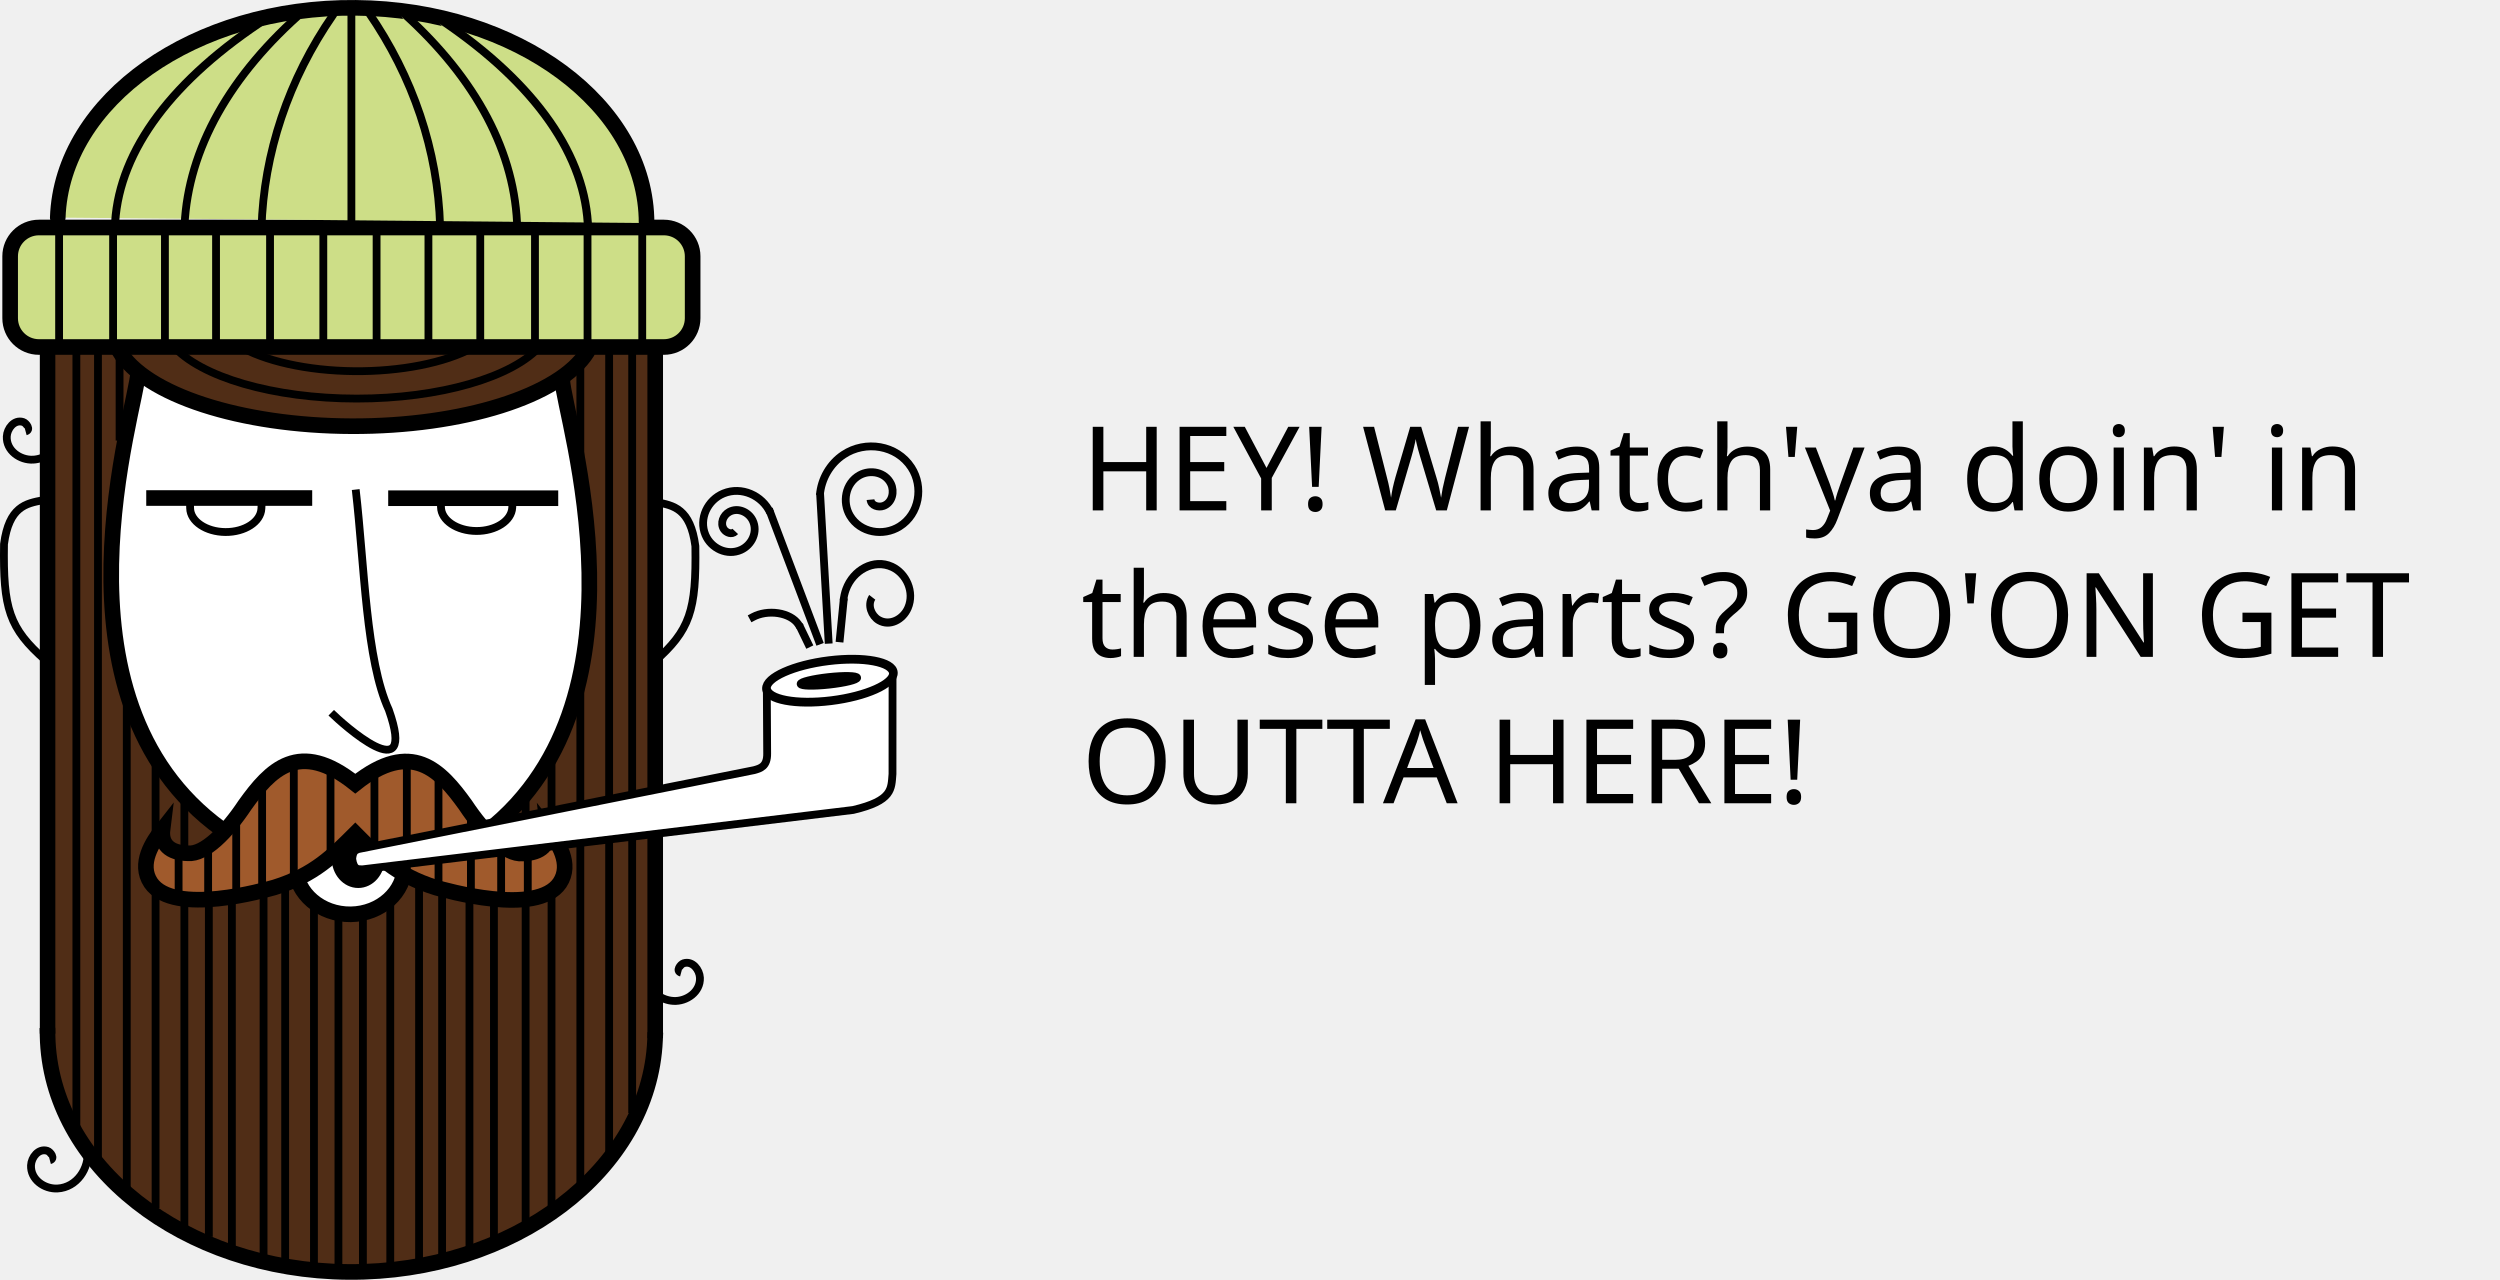
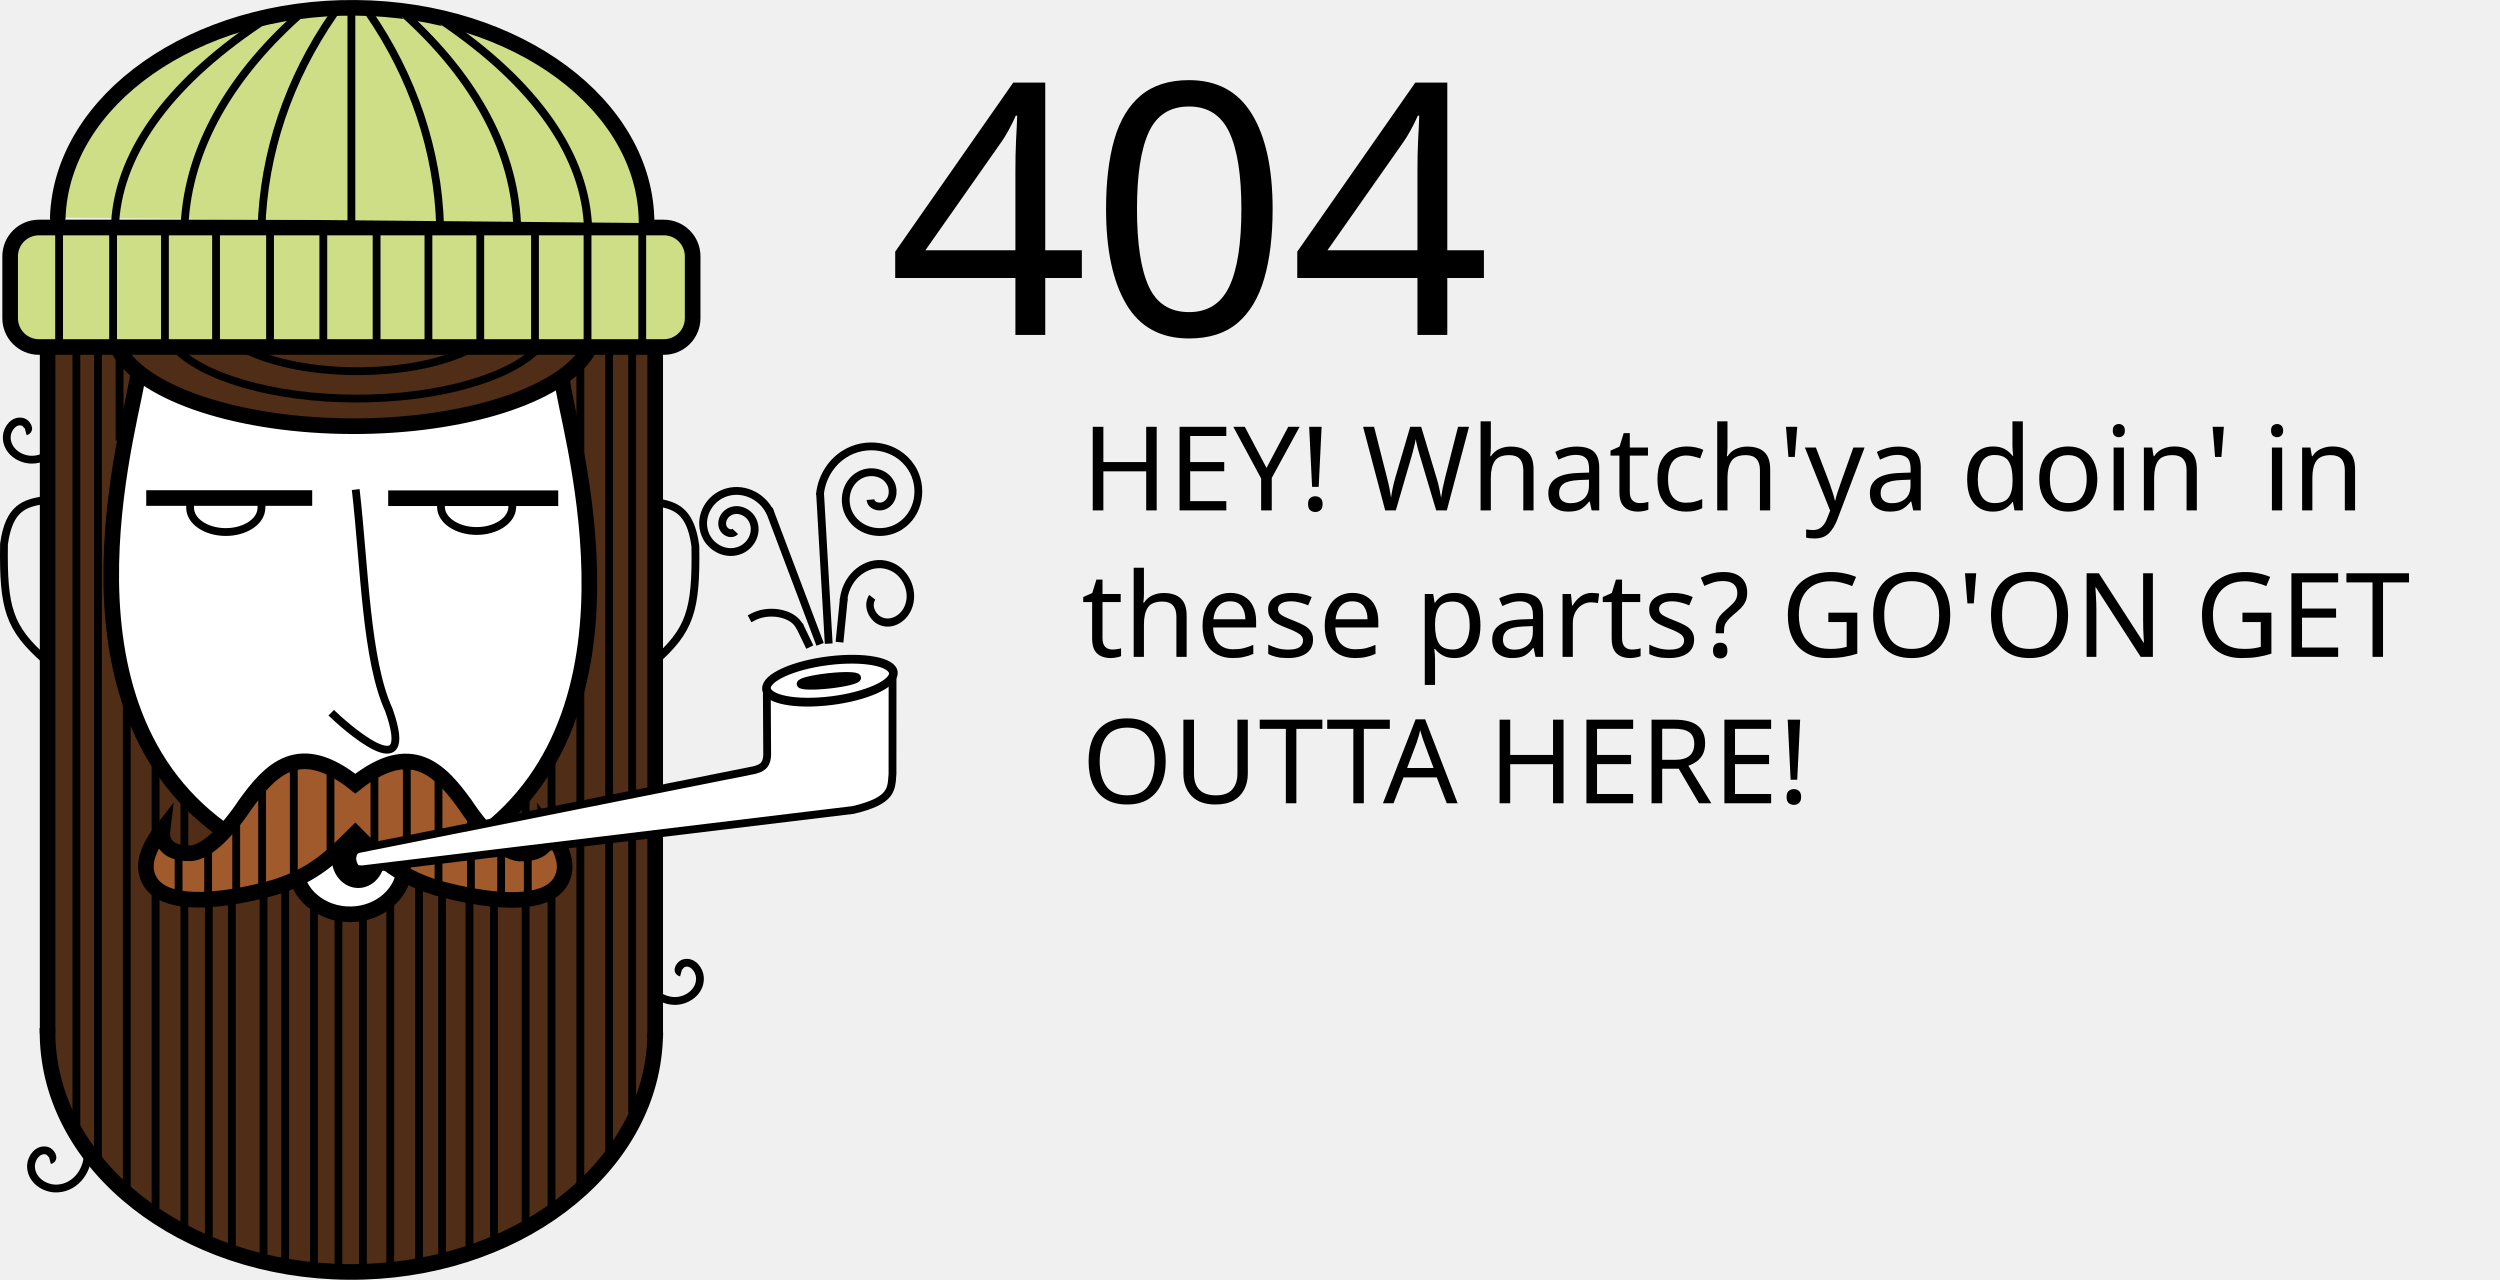
<svg xmlns="http://www.w3.org/2000/svg" id="svg2" version="1.1" width="640.216" height="327.732" viewBox="0 0 640.216 327.732">
  <defs id="defs6" />
  <g id="image" transform="translate(48.15241,58.90813)">
    <g id="g4351" transform="matrix(2,0,0,2,-271.9557,-104.9578)">
      <path style="fill:#502d16;fill-rule:evenodd;stroke:#000000;stroke-width:0.1;stroke-linecap:butt;stroke-linejoin:miter;stroke-miterlimit:4;stroke-dasharray:none;stroke-opacity:1" d="m 118.359,67.269 76.89,0.184 0.182,89.423 -1.818,7.744 -3.181,5.623 -4.09,4.978 -5.544,3.964 -6.453,3.503 -7.907,2.305 -6.998,1.014 -7.544,-0.277 -7.271,-1.475 -7.18,-2.397 -6.453,-3.872 -6.817,-6.361 -3.635,-5.808 -1.727,-5.347 -0.364,-4.425 z" id="path4596" />
      <path style="fill:#ffffff;fill-rule:evenodd;stroke:#000000;stroke-width:1px;stroke-linecap:butt;stroke-linejoin:miter;stroke-opacity:1" d="m 129.584,70.553 7.431,4.041 8.343,1.825 9.256,1.173 11.994,-0.652 8.474,-1.695 5.736,-2.216 2.998,-1.564 2.998,15.514 0.521,10.299 -1.304,12.385 -2.086,7.952 -5.215,7.692 -5.475,7.17 -9.908,1.304 -0.521,3.259 -2.936,2.321 -2.95,0.691 -3.365,-0.369 -2.12,-1.567 -1.659,-2.397 -14.012,-10.14 -5.028,-7.182 -3.39,-9.386 -1.304,-8.995 0,-9.647 z" id="path4647" />
      <g id="beanie" style="fill:#cdde87;stroke:#000000;stroke-opacity:1">
        <rect ry="3.687" y="52.155" x="113.201" height="15.302" width="87.389" id="rect4139" style="fill:#cdde87;fill-opacity:1;stroke:#000000;stroke-width:2;stroke-linecap:round;stroke-linejoin:round;stroke-miterlimit:4;stroke-dasharray:none;stroke-opacity:1" />
        <path id="path4141" d="m 119.469,52.155 0,15.118" style="fill:#cdde87;fill-rule:evenodd;stroke:#000000;stroke-width:1px;stroke-linecap:butt;stroke-linejoin:miter;stroke-opacity:1" />
        <path id="path4143" d="m 126.383,51.971 0,15.118" style="fill:#cdde87;fill-rule:evenodd;stroke:#000000;stroke-width:1px;stroke-linecap:butt;stroke-linejoin:miter;stroke-opacity:1" />
        <path id="path4145" d="m 133.02,52.247 0,14.657" style="fill:#cdde87;fill-rule:evenodd;stroke:#000000;stroke-width:1px;stroke-linecap:butt;stroke-linejoin:miter;stroke-opacity:1" />
        <path id="path4147" d="m 139.565,52.339 0,14.565" style="fill:#cdde87;fill-rule:evenodd;stroke:#000000;stroke-width:1px;stroke-linecap:butt;stroke-linejoin:miter;stroke-opacity:1" />
        <path id="path4149" d="m 146.479,52.431 0,14.473" style="fill:#cdde87;fill-rule:evenodd;stroke:#000000;stroke-width:1px;stroke-linecap:butt;stroke-linejoin:miter;stroke-opacity:1" />
        <path id="path4151" d="m 153.3,52.431 0,14.473" style="fill:#cdde87;fill-rule:evenodd;stroke:#000000;stroke-width:1px;stroke-linecap:butt;stroke-linejoin:miter;stroke-opacity:1" />
        <path id="path4153" d="m 160.122,52.431 0,14.565" style="fill:#cdde87;fill-rule:evenodd;stroke:#000000;stroke-width:1px;stroke-linecap:butt;stroke-linejoin:miter;stroke-opacity:1" />
        <path id="path4155" d="m 166.759,52.616 0,14.288" style="fill:#cdde87;fill-rule:evenodd;stroke:#000000;stroke-width:1px;stroke-linecap:butt;stroke-linejoin:miter;stroke-opacity:1" />
        <path id="path4157" d="m 173.396,52.524 0,14.841" style="fill:#cdde87;fill-rule:evenodd;stroke:#000000;stroke-width:1px;stroke-linecap:butt;stroke-linejoin:miter;stroke-opacity:1" />
        <path id="path4159" d="m 180.402,52.524 0,14.473" style="fill:#cdde87;fill-rule:evenodd;stroke:#000000;stroke-width:1px;stroke-linecap:butt;stroke-linejoin:miter;stroke-opacity:1" />
        <path id="path4161" d="m 187.131,52.431 0,14.749" style="fill:#cdde87;fill-rule:evenodd;stroke:#000000;stroke-width:1px;stroke-linecap:butt;stroke-linejoin:miter;stroke-opacity:1" />
        <path id="path4163" d="m 194.137,52.339 0,14.657" style="fill:#cdde87;fill-rule:evenodd;stroke:#000000;stroke-width:1px;stroke-linecap:butt;stroke-linejoin:miter;stroke-opacity:1" />
        <path transform="scale(1,-1)" d="m 194.69,-51.588 a 37.703,27.563 0 0 1 -37.222,27.56 37.703,27.563 0 0 1 -38.171,-26.858" id="path4165" style="fill:#cdde87;fill-opacity:1;stroke:#000000;stroke-width:2;stroke-linecap:round;stroke-linejoin:round;stroke-miterlimit:4;stroke-dasharray:none;stroke-opacity:1" />
        <path transform="scale(1,-1)" d="M 146.23,-25.254 A 138.514,53.68 0 0 1 126.648,-51.431" id="path4171" style="fill:#cdde87;fill-opacity:1;stroke:#000000;stroke-width:1.028;stroke-linecap:round;stroke-linejoin:round;stroke-miterlimit:4;stroke-dasharray:none;stroke-opacity:1" />
        <path transform="scale(1,-1)" d="M 150.967,-24.269 A 109.168,56.515 0 0 1 135.533,-51.829" id="path4171-6" style="fill:#cdde87;fill-opacity:1;stroke:#000000;stroke-width:1;stroke-linecap:round;stroke-linejoin:round;stroke-miterlimit:4;stroke-dasharray:none;stroke-opacity:1" />
        <path transform="scale(1,-1)" d="m 154.579,-24.898 a 65.056,56.205 0 0 1 -9.197,-27.409" id="path4171-0" style="fill:#cdde87;fill-opacity:1;stroke:#000000;stroke-width:1;stroke-linecap:round;stroke-linejoin:round;stroke-miterlimit:4;stroke-dasharray:none;stroke-opacity:1" />
        <path id="path4196" d="m 156.895,24.5 0,27.286" style="fill:#cdde87;fill-rule:evenodd;stroke:#000000;stroke-width:1px;stroke-linecap:butt;stroke-linejoin:miter;stroke-opacity:1" />
        <path transform="scale(-1,-1)" d="m -167.412,-24.93 a 139.723,54.597 0 0 1 -19.753,-26.625" id="path4171-9" style="fill:#cdde87;fill-opacity:1;stroke:#000000;stroke-width:1.041;stroke-linecap:round;stroke-linejoin:round;stroke-miterlimit:4;stroke-dasharray:none;stroke-opacity:1" />
        <path transform="scale(-1,-1)" d="M -162.669,-23.939 A 109.168,56.515 0 0 1 -178.102,-51.499" id="path4171-6-6" style="fill:#cdde87;fill-opacity:1;stroke:#000000;stroke-width:1;stroke-linecap:round;stroke-linejoin:round;stroke-miterlimit:4;stroke-dasharray:none;stroke-opacity:1" />
        <path transform="scale(-1,-1)" d="m -159.057,-24.567 a 65.056,56.205 0 0 1 -9.197,-27.409" id="path4171-0-4" style="fill:#cdde87;fill-opacity:1;stroke:#000000;stroke-width:1;stroke-linecap:round;stroke-linejoin:round;stroke-miterlimit:4;stroke-dasharray:none;stroke-opacity:1" />
      </g>
      <path style="fill:none;fill-rule:evenodd;stroke:#000000;stroke-width:2;stroke-linecap:butt;stroke-linejoin:miter;stroke-miterlimit:4;stroke-dasharray:none;stroke-opacity:1" d="m 130.627,86.794 21.25,0" id="path4262" />
      <path style="fill:none;fill-rule:evenodd;stroke:#000000;stroke-width:2;stroke-linecap:butt;stroke-linejoin:miter;stroke-miterlimit:4;stroke-dasharray:none;stroke-opacity:1" d="m 161.608,86.818 21.771,0" id="path4264" />
      <path style="fill:none;fill-opacity:1;stroke:#000000;stroke-width:1;stroke-linecap:square;stroke-linejoin:round;stroke-miterlimit:4;stroke-dasharray:none;stroke-opacity:1" id="path4266" d="m 145.37,88.166 a 4.563,3.088 0 0 1 -4.603,2.982 4.563,3.088 0 0 1 -4.52,-3.039" />
      <path style="fill:none;fill-opacity:1;stroke:#000000;stroke-width:1;stroke-linecap:square;stroke-linejoin:round;stroke-miterlimit:4;stroke-dasharray:none;stroke-opacity:1" id="path4266-7" d="m 177.49,88.032 a 4.563,3.088 0 0 1 -4.603,2.982 4.563,3.088 0 0 1 -4.52,-3.039" />
      <path style="fill:none;fill-rule:evenodd;stroke:#000000;stroke-width:1px;stroke-linecap:butt;stroke-linejoin:miter;stroke-opacity:1" id="path4283" d="m -118.285,171.586 c -0.726,-0.196 -0.094,-1.075 0.326,-1.206 1.137,-0.355 2.041,0.843 2.086,1.858 0.08,1.815 -1.705,3.058 -3.39,2.966 -2.473,-0.136 -4.096,-2.574 -3.846,-4.921 0.001,-0.01 0.002,-0.021 0.003,-0.031" transform="scale(-1,1)" />
      <path style="fill:none;fill-rule:evenodd;stroke:#000000;stroke-width:1px;stroke-linecap:butt;stroke-linejoin:miter;stroke-opacity:1" id="path4283-1" d="m 199.113,147.569 c -0.726,-0.196 -0.094,-1.075 0.326,-1.206 1.137,-0.355 2.041,0.843 2.086,1.858 0.08,1.815 -1.705,3.058 -3.39,2.966 -0.759,-0.042 -1.494,-0.321 -2.103,-0.772" />
      <path style="fill:none;fill-rule:evenodd;stroke:#000000;stroke-width:1px;stroke-linecap:butt;stroke-linejoin:miter;stroke-opacity:1" id="path4283-1-7" d="m -115.181,78.263 c -0.726,-0.196 -0.094,-1.075 0.326,-1.206 1.137,-0.355 2.041,0.843 2.086,1.858 0.08,1.815 -1.705,3.058 -3.39,2.966 -0.759,-0.042 -1.494,-0.321 -2.103,-0.772" transform="scale(-1,1)" />
      <path style="fill:none;fill-rule:evenodd;stroke:#000000;stroke-width:1px;stroke-linecap:butt;stroke-linejoin:miter;stroke-opacity:1" d="m 117.392,87.076 c -2.165,0.415 -4.339,0.8 -4.978,5.623 -0.123,8.254 0.645,10.759 5.304,14.857" id="path4319" />
      <path style="fill:none;fill-rule:evenodd;stroke:#000000;stroke-width:1px;stroke-linecap:butt;stroke-linejoin:miter;stroke-opacity:1" d="m 195.961,87.326 c 2.165,0.415 4.339,0.8 4.978,5.623 0.123,8.254 -0.645,10.759 -5.304,14.857" id="path4319-2" />
      <path style="fill:none;fill-opacity:1;stroke:#000000;stroke-width:2;stroke-linecap:square;stroke-linejoin:round;stroke-miterlimit:4;stroke-dasharray:none;stroke-opacity:1" id="path4353" d="m 163.717,133.829 a 7.006,6.268 0 0 1 -6.9,6.268 7.006,6.268 0 0 1 -7.108,-6.078" />
      <path style="fill:none;fill-rule:evenodd;stroke:#000000;stroke-width:1px;stroke-linecap:butt;stroke-linejoin:miter;stroke-opacity:1" d="m 157.448,85.709 c 1.145,9.94 1.31,21.839 4.24,28.208 3.721,10.52 -5.98,1.744 -7.375,0.369" id="path4357" />
      <ellipse style="fill:#000000;fill-opacity:1;stroke:#000000;stroke-width:1;stroke-linecap:square;stroke-linejoin:round;stroke-miterlimit:4;stroke-dasharray:none;stroke-opacity:1" id="path4486" cx="157.771" cy="132.907" rx="2.904" ry="3.319" d="m 160.675,132.907 a 2.904,3.319 0 0 1 -2.904,3.319 2.904,3.319 0 0 1 -2.904,-3.319 2.904,3.319 0 0 1 2.904,-3.319 2.904,3.319 0 0 1 2.904,3.319 z" />
      <g id="beard">
        <path d="m 187.09,68.098 a 30.881,12.629 0 0 1 -30.159,9.499 30.881,12.629 0 0 1 -29.793,-9.691" id="path4233" style="fill:none;fill-opacity:1;stroke:#000000;stroke-width:2;stroke-linecap:round;stroke-linejoin:round;stroke-miterlimit:4;stroke-dasharray:none;stroke-opacity:1" />
        <path d="m 181.165,67.248 a 25.014,10.23 0 0 1 -23.606,6.813 25.014,10.23 0 0 1 -23.568,-6.835" id="path4233-3" style="fill:none;fill-opacity:1;stroke:#000000;stroke-width:1;stroke-linecap:round;stroke-linejoin:round;stroke-miterlimit:4;stroke-dasharray:none;stroke-opacity:1" />
        <path d="m 172.442,67.549 a 18.529,7.577 0 0 1 -15.223,3.002 18.529,7.577 0 0 1 -14.85,-3.3" id="path4233-38" style="fill:none;fill-opacity:1;stroke:#000000;stroke-width:1;stroke-linecap:round;stroke-linejoin:round;stroke-miterlimit:4;stroke-dasharray:none;stroke-opacity:1" />
        <path id="path4256" d="m 117.994,67.826 0,87.551" style="fill:none;fill-rule:evenodd;stroke:#000000;stroke-width:1.987;stroke-linecap:butt;stroke-linejoin:miter;stroke-miterlimit:4;stroke-dasharray:none;stroke-opacity:1" />
        <path id="path4258" d="m 195.796,67.457 0,88.496" style="fill:none;fill-rule:evenodd;stroke:#000000;stroke-width:2;stroke-linecap:butt;stroke-linejoin:miter;stroke-miterlimit:4;stroke-dasharray:none;stroke-opacity:1" />
        <path d="m 195.773,156.213 a 38.904,30.733 0 0 1 -39.243,29.676 38.904,30.733 0 0 1 -38.538,-30.247" id="path4260" style="fill:none;fill-opacity:1;stroke:#000000;stroke-width:2.001;stroke-linecap:square;stroke-linejoin:round;stroke-miterlimit:4;stroke-dasharray:none;stroke-opacity:1" />
        <path id="path4336" d="m 129.609,70.591 c -0.139,4.444 -12.642,41.788 10.693,58.628" style="fill:none;fill-rule:evenodd;stroke:#000000;stroke-width:2;stroke-linecap:butt;stroke-linejoin:miter;stroke-miterlimit:4;stroke-dasharray:none;stroke-opacity:1" />
        <path id="path4336-6" d="m 183.899,71.677 c 0.139,4.444 12.642,41.788 -10.693,58.628" style="fill:none;fill-rule:evenodd;stroke:#000000;stroke-width:2;stroke-linecap:butt;stroke-linejoin:miter;stroke-miterlimit:4;stroke-dasharray:none;stroke-opacity:1" />
        <path id="path4438" d="m 121.681,67.642 0,100.111" style="fill:none;fill-rule:evenodd;stroke:#000000;stroke-width:1px;stroke-linecap:butt;stroke-linejoin:miter;stroke-opacity:1" />
        <path id="path4440" d="m 124.447,67.642 0,104.167" style="fill:none;fill-rule:evenodd;stroke:#000000;stroke-width:1px;stroke-linecap:butt;stroke-linejoin:miter;stroke-opacity:1" />
        <path id="path4442" d="m 127.212,68.563 0,10.878" style="fill:none;fill-rule:evenodd;stroke:#000000;stroke-width:1px;stroke-linecap:butt;stroke-linejoin:miter;stroke-opacity:1" />
        <path id="path4444" d="m 128.134,112.996 0,62.316" style="fill:none;fill-rule:evenodd;stroke:#000000;stroke-width:1px;stroke-linecap:butt;stroke-linejoin:miter;stroke-opacity:1" />
        <path id="path4446" d="m 131.822,120.001 0,57.706" style="fill:none;fill-rule:evenodd;stroke:#000000;stroke-width:1px;stroke-linecap:butt;stroke-linejoin:miter;stroke-opacity:1" />
        <path id="path4448" d="m 135.509,124.795 0,55.494" style="fill:none;fill-rule:evenodd;stroke:#000000;stroke-width:1px;stroke-linecap:butt;stroke-linejoin:miter;stroke-opacity:1" />
        <path id="path4450" d="m 138.643,138.069 0,43.326" style="fill:none;fill-rule:evenodd;stroke:#000000;stroke-width:1px;stroke-linecap:butt;stroke-linejoin:miter;stroke-opacity:1" />
        <path id="path4452" d="m 141.593,138.069 0,44.801" style="fill:none;fill-rule:evenodd;stroke:#000000;stroke-width:1px;stroke-linecap:butt;stroke-linejoin:miter;stroke-opacity:1" />
        <path id="path4454" d="m 145.649,137.147 0,47.013" style="fill:none;fill-rule:evenodd;stroke:#000000;stroke-width:1px;stroke-linecap:butt;stroke-linejoin:miter;stroke-opacity:1" />
        <path id="path4456" d="m 148.414,136.226 0,48.119" style="fill:none;fill-rule:evenodd;stroke:#000000;stroke-width:1px;stroke-linecap:butt;stroke-linejoin:miter;stroke-opacity:1" />
        <path id="path4458" d="m 152.102,138.438 0,46.829" style="fill:none;fill-rule:evenodd;stroke:#000000;stroke-width:1px;stroke-linecap:butt;stroke-linejoin:miter;stroke-opacity:1" />
        <path id="path4460" d="m 155.236,139.913 0,45.723" style="fill:none;fill-rule:evenodd;stroke:#000000;stroke-width:1px;stroke-linecap:butt;stroke-linejoin:miter;stroke-opacity:1" />
        <path id="path4462" d="m 158.37,140.097 0,45.723" style="fill:none;fill-rule:evenodd;stroke:#000000;stroke-width:1px;stroke-linecap:butt;stroke-linejoin:miter;stroke-opacity:1" />
        <path id="path4464" d="m 161.873,138.254 0,47.382" style="fill:none;fill-rule:evenodd;stroke:#000000;stroke-width:1px;stroke-linecap:butt;stroke-linejoin:miter;stroke-opacity:1" />
        <path id="path4466" d="m 165.56,136.041 0,49.226" style="fill:none;fill-rule:evenodd;stroke:#000000;stroke-width:1px;stroke-linecap:butt;stroke-linejoin:miter;stroke-opacity:1" />
        <path id="path4468" d="m 168.51,137.147 0,47.013" style="fill:none;fill-rule:evenodd;stroke:#000000;stroke-width:1px;stroke-linecap:butt;stroke-linejoin:miter;stroke-opacity:1" />
        <path id="path4470" d="m 172.013,137.701 0,45.354" style="fill:none;fill-rule:evenodd;stroke:#000000;stroke-width:1px;stroke-linecap:butt;stroke-linejoin:miter;stroke-opacity:1" />
        <path id="path4472" d="m 175.147,138.254 0,43.51" style="fill:none;fill-rule:evenodd;stroke:#000000;stroke-width:1px;stroke-linecap:butt;stroke-linejoin:miter;stroke-opacity:1" />
        <path id="path4474" d="m 179.204,124.426 0,55.31" style="fill:none;fill-rule:evenodd;stroke:#000000;stroke-width:1px;stroke-linecap:butt;stroke-linejoin:miter;stroke-opacity:1" />
        <path id="path4476" d="m 182.522,119.633 0,58.075" style="fill:none;fill-rule:evenodd;stroke:#000000;stroke-width:1px;stroke-linecap:butt;stroke-linejoin:miter;stroke-opacity:1" />
        <path id="path4478" d="m 186.209,175.68 0,-66.74" style="fill:none;fill-rule:evenodd;stroke:#000000;stroke-width:1px;stroke-linecap:butt;stroke-linejoin:miter;stroke-opacity:1" />
        <path id="path4480" d="m 189.897,171.993 0,-103.982" style="fill:none;fill-rule:evenodd;stroke:#000000;stroke-width:1px;stroke-linecap:butt;stroke-linejoin:miter;stroke-opacity:1" />
        <path id="path4482" d="m 192.847,68.01 0,97.529" style="fill:none;fill-rule:evenodd;stroke:#000000;stroke-width:1px;stroke-linecap:butt;stroke-linejoin:miter;stroke-opacity:1" />
        <path id="path4484" d="m 186.209,84.235 0,-14.934" style="fill:none;fill-rule:evenodd;stroke:#000000;stroke-width:1px;stroke-linecap:butt;stroke-linejoin:miter;stroke-opacity:1" />
      </g>
      <g id="moostache" style="fill:#a05a2c">
        <path id="path4359" d="m 147.053,136.648 c -1.131,0.307 -12.893,3.733 -15.839,-0.587 -1.628,-2.445 0.245,-5.252 1.499,-6.844 -0.23,1.852 0.841,3.027 3.259,3.064 2.105,0.193 4.988,-2.704 7.301,-6.192 3.222,-4.491 6.907,-8.484 14.12,-2.722 7.213,-5.731 10.897,-1.737 14.12,2.753 2.313,3.489 5.195,6.385 7.301,6.192 2.418,-0.037 3.489,-1.212 3.259,-3.064 1.254,1.592 3.128,4.399 1.499,6.844 -2.947,4.32 -14.708,0.893 -15.839,0.587 -5.135,-1.598 -7.533,-4.102 -10.339,-6.925 -2.806,2.792 -5.205,5.295 -10.339,6.894 z" style="fill:#a05a2c;fill-rule:evenodd;stroke:#000000;stroke-width:2;stroke-linecap:butt;stroke-linejoin:miter;stroke-miterlimit:4;stroke-dasharray:none;stroke-opacity:1" />
        <path id="path4376" d="m 134.771,132.446 0,5.347" style="fill:#a05a2c;fill-rule:evenodd;stroke:#000000;stroke-width:1px;stroke-linecap:butt;stroke-linejoin:miter;stroke-opacity:1" />
        <path id="path4378" d="m 138.551,131.432 0,6.268" style="fill:#a05a2c;fill-rule:evenodd;stroke:#000000;stroke-width:1px;stroke-linecap:butt;stroke-linejoin:miter;stroke-opacity:1" />
        <path id="path4380" d="m 142.146,127.837 0,9.495" style="fill:#a05a2c;fill-rule:evenodd;stroke:#000000;stroke-width:1px;stroke-linecap:butt;stroke-linejoin:miter;stroke-opacity:1" />
        <path id="path4382" d="m 145.465,123.504 0,13.367" style="fill:#a05a2c;fill-rule:evenodd;stroke:#000000;stroke-width:1px;stroke-linecap:butt;stroke-linejoin:miter;stroke-opacity:1" />
        <path id="path4384" d="m 149.521,121.015 0,14.657" style="fill:#a05a2c;fill-rule:evenodd;stroke:#000000;stroke-width:1px;stroke-linecap:butt;stroke-linejoin:miter;stroke-opacity:1" />
        <path id="path4386" d="m 154.222,121.384 0,11.246" style="fill:#a05a2c;fill-rule:evenodd;stroke:#000000;stroke-width:1px;stroke-linecap:butt;stroke-linejoin:miter;stroke-opacity:1" />
        <path id="path4388" d="m 159.845,121.384 0,10.693" style="fill:#a05a2c;fill-rule:evenodd;stroke:#000000;stroke-width:1px;stroke-linecap:butt;stroke-linejoin:miter;stroke-opacity:1" />
        <path id="path4390" d="m 163.993,120.923 0,13.735" style="fill:#a05a2c;fill-rule:evenodd;stroke:#000000;stroke-width:1px;stroke-linecap:butt;stroke-linejoin:miter;stroke-opacity:1" />
        <path id="path4392" d="m 168.049,122.122 0,14.749" style="fill:#a05a2c;fill-rule:evenodd;stroke:#000000;stroke-width:1px;stroke-linecap:butt;stroke-linejoin:miter;stroke-opacity:1" />
        <path id="path4394" d="m 172.198,127.1 0,10.509" style="fill:#a05a2c;fill-rule:evenodd;stroke:#000000;stroke-width:1px;stroke-linecap:butt;stroke-linejoin:miter;stroke-opacity:1" />
        <path id="path4396" d="m 176.069,131.34 0,6.637" style="fill:#a05a2c;fill-rule:evenodd;stroke:#000000;stroke-width:1px;stroke-linecap:butt;stroke-linejoin:miter;stroke-opacity:1" />
        <path id="path4398" d="m 179.48,132.354 0,5.254" style="fill:#a05a2c;fill-rule:evenodd;stroke:#000000;stroke-width:1px;stroke-linecap:butt;stroke-linejoin:miter;stroke-opacity:1" />
      </g>
      <g id="pipe">
        <g id="g4564">
          <g id="g4557">
            <path id="path4496" d="m 226.186,109.337 -0.007,12.79 c -0.159,1.913 0.046,3.413 -5.035,4.609 l -62.813,7.599 c -0.47,-0.035 -1.117,0.186 -1.336,-1.336 0.104,-1.089 0.486,-1.103 0.799,-1.255 l 50.668,-10.108 c 0.795,-0.222 1.698,-0.455 1.671,-2.14 l -0.046,-8.334" style="fill:#ffffff;fill-rule:evenodd;stroke:#000000;stroke-width:1px;stroke-linecap:butt;stroke-linejoin:miter;stroke-opacity:1" />
          </g>
        </g>
        <ellipse transform="matrix(0.9924595,-0.1225732,0.05971177,0.9982157,0,0)" ry="2.565" rx="8.185" cy="136.366" cx="211.621" id="path4494" style="fill:#ffffff;fill-opacity:1;stroke:#000000;stroke-width:1.116;stroke-linecap:square;stroke-linejoin:round;stroke-miterlimit:4;stroke-dasharray:none;stroke-opacity:1" d="m 219.806,136.366 a 8.185,2.565 0 0 1 -8.185,2.565 8.185,2.565 0 0 1 -8.185,-2.565 8.185,2.565 0 0 1 8.185,-2.565 8.185,2.565 0 0 1 8.185,2.565 z" />
        <ellipse ry="0.484" rx="3.641" cy="133.386" cx="204.676" transform="matrix(0.9940026,-0.1093563,0.1093563,0.9940026,0,0)" id="path4492" style="fill:#000000;fill-opacity:1;stroke:#000000;stroke-width:1;stroke-linecap:square;stroke-linejoin:round;stroke-miterlimit:4;stroke-dasharray:none;stroke-opacity:1" d="m 208.317,133.386 a 3.641,0.484 0 0 1 -3.641,0.484 3.641,0.484 0 0 1 -3.641,-0.484 3.641,0.484 0 0 1 3.641,-0.484 3.641,0.484 0 0 1 3.641,0.484 z" />
        <path transform="matrix(-1.200331,0,0,1.202657,-46.09411,-18.58026)" d="m -224.489,87.791 c -0.06,0.655 -0.865,0.857 -1.39,0.663 -0.942,-0.349 -1.191,-1.527 -0.781,-2.365 0.603,-1.232 2.197,-1.533 3.34,-0.899 1.525,0.846 1.879,2.871 1.017,4.315 -1.086,1.82 -3.545,2.227 -5.291,1.135 -2.115,-1.323 -2.576,-4.221 -1.253,-6.266 1.56,-2.411 4.897,-2.925 7.241,-1.371 1.449,0.961 2.374,2.579 2.52,4.306" id="path4572" style="fill:none;fill-rule:evenodd;stroke:#000000;stroke-width:0.832;stroke-linecap:butt;stroke-linejoin:miter;stroke-miterlimit:4;stroke-dasharray:none;stroke-opacity:1" />
        <path id="path4574" d="m 216.906,86.17 1.106,19.266" style="fill:none;fill-rule:evenodd;stroke:#000000;stroke-width:1px;stroke-linecap:butt;stroke-linejoin:miter;stroke-opacity:1" />
        <path d="m 206.046,91.071 c -0.428,0.454 -1.152,0.173 -1.453,-0.277 -0.52,-0.779 -0.08,-1.808 0.688,-2.225 1.11,-0.604 2.472,0.011 2.997,1.098 0.695,1.437 -0.102,3.14 -1.509,3.769 -1.762,0.788 -3.81,-0.191 -4.541,-1.919 -0.883,-2.085 0.28,-4.481 2.33,-5.313 2.296,-0.933 4.931,0.249 5.963,2.454" id="path4576" style="fill:none;fill-rule:evenodd;stroke:#000000;stroke-width:1px;stroke-linecap:butt;stroke-linejoin:miter;stroke-opacity:1" />
        <path id="path4578" d="m 210.361,88.198 6.545,17.33" style="fill:none;fill-rule:evenodd;stroke:#000000;stroke-width:1px;stroke-linecap:butt;stroke-linejoin:miter;stroke-opacity:1" />
        <path d="m 208.32,102.025 a 3.733,2.443 0 0 1 3.224,-0.486 3.733,2.443 0 0 1 2.548,1.381" id="path4580" style="fill:none;fill-opacity:1;stroke:#000000;stroke-width:1;stroke-linecap:square;stroke-linejoin:round;stroke-miterlimit:4;stroke-dasharray:none;stroke-opacity:1" />
        <path id="path4582" d="m 214.224,103.046 1.369,2.835" style="fill:none;fill-rule:evenodd;stroke:#000000;stroke-width:1px;stroke-linecap:butt;stroke-linejoin:miter;stroke-opacity:1" />
        <path transform="matrix(-1.724658,0,0,1.877257,-161.7454,-85.37551)" d="m -223.425,98.484 c 0.384,0.54 0.054,1.268 -0.48,1.556 -0.817,0.44 -1.807,-0.038 -2.177,-0.836 -0.504,-1.087 0.129,-2.349 1.192,-2.797 1.355,-0.571 2.894,0.22 3.417,1.547 0.096,0.243 0.158,0.498 0.186,0.757" id="path4584" style="fill:none;fill-rule:evenodd;stroke:#000000;stroke-width:0.556;stroke-linecap:butt;stroke-linejoin:miter;stroke-miterlimit:4;stroke-dasharray:none;stroke-opacity:1" />
        <path id="path4586" d="m 219.954,99.608 -0.559,5.645" style="fill:none;fill-rule:evenodd;stroke:#000000;stroke-width:1px;stroke-linecap:butt;stroke-linejoin:miter;stroke-opacity:1" />
      </g>
      <text id="text4337" y="88.38" x="250.369" style="font-style:normal;font-weight:normal;font-size:40px;line-height:125%;font-family:sans-serif;letter-spacing:0px;word-spacing:0px;fill:#000000;fill-opacity:1;stroke:none;stroke-width:1px;stroke-linecap:butt;stroke-linejoin:miter;stroke-opacity:1" xml:space="preserve">
        <tspan id="tspan4339" y="88.38" x="250.369">
          <tspan id="tspan4341" style="font-style:normal;font-variant:normal;font-weight:normal;font-stretch:normal;font-size:15px;font-family:'Lucida Fax';-inkscape-font-specification:'Lucida Fax'" y="88.38" x="250.369">HEY! Whatch'ya doin' in </tspan>
        </tspan>
        <tspan id="tspan4343" y="107.13" x="250.369">
          <tspan id="tspan4345" style="font-style:normal;font-variant:normal;font-weight:normal;font-stretch:normal;font-size:15px;font-family:'Lucida Fax';-inkscape-font-specification:'Lucida Fax'" x="250.369">these parts? GO'ON GET </tspan>
        </tspan>
        <tspan id="tspan4347" y="125.88" x="250.369">
          <tspan id="tspan4349" style="font-style:normal;font-variant:normal;font-weight:normal;font-stretch:normal;font-size:15px;font-family:'Lucida Fax';-inkscape-font-specification:'Lucida Fax'" x="250.369">OUTTA HERE!</tspan>
        </tspan>
      </text>
    </g>
+     <text xml:space="preserve" style="font-style:normal;font-weight:normal;font-size:40px;line-height:125%;font-family:sans-serif;letter-spacing:0px;word-spacing:0px;fill:#000000;fill-opacity:1;stroke:none;stroke-width:1px;stroke-linecap:butt;stroke-linejoin:miter;stroke-opacity:1" x="179.206" y="26.864" id="text4239">
+       <tspan id="tspan4241" x="179.206" y="26.864" style="font-style:normal;font-variant:normal;font-weight:normal;font-stretch:normal;font-size:90px;font-family:'Lucida Bright';-inkscape-font-specification:'Lucida Bright'">404</tspan>
+     </text>
  </g>
</svg>
